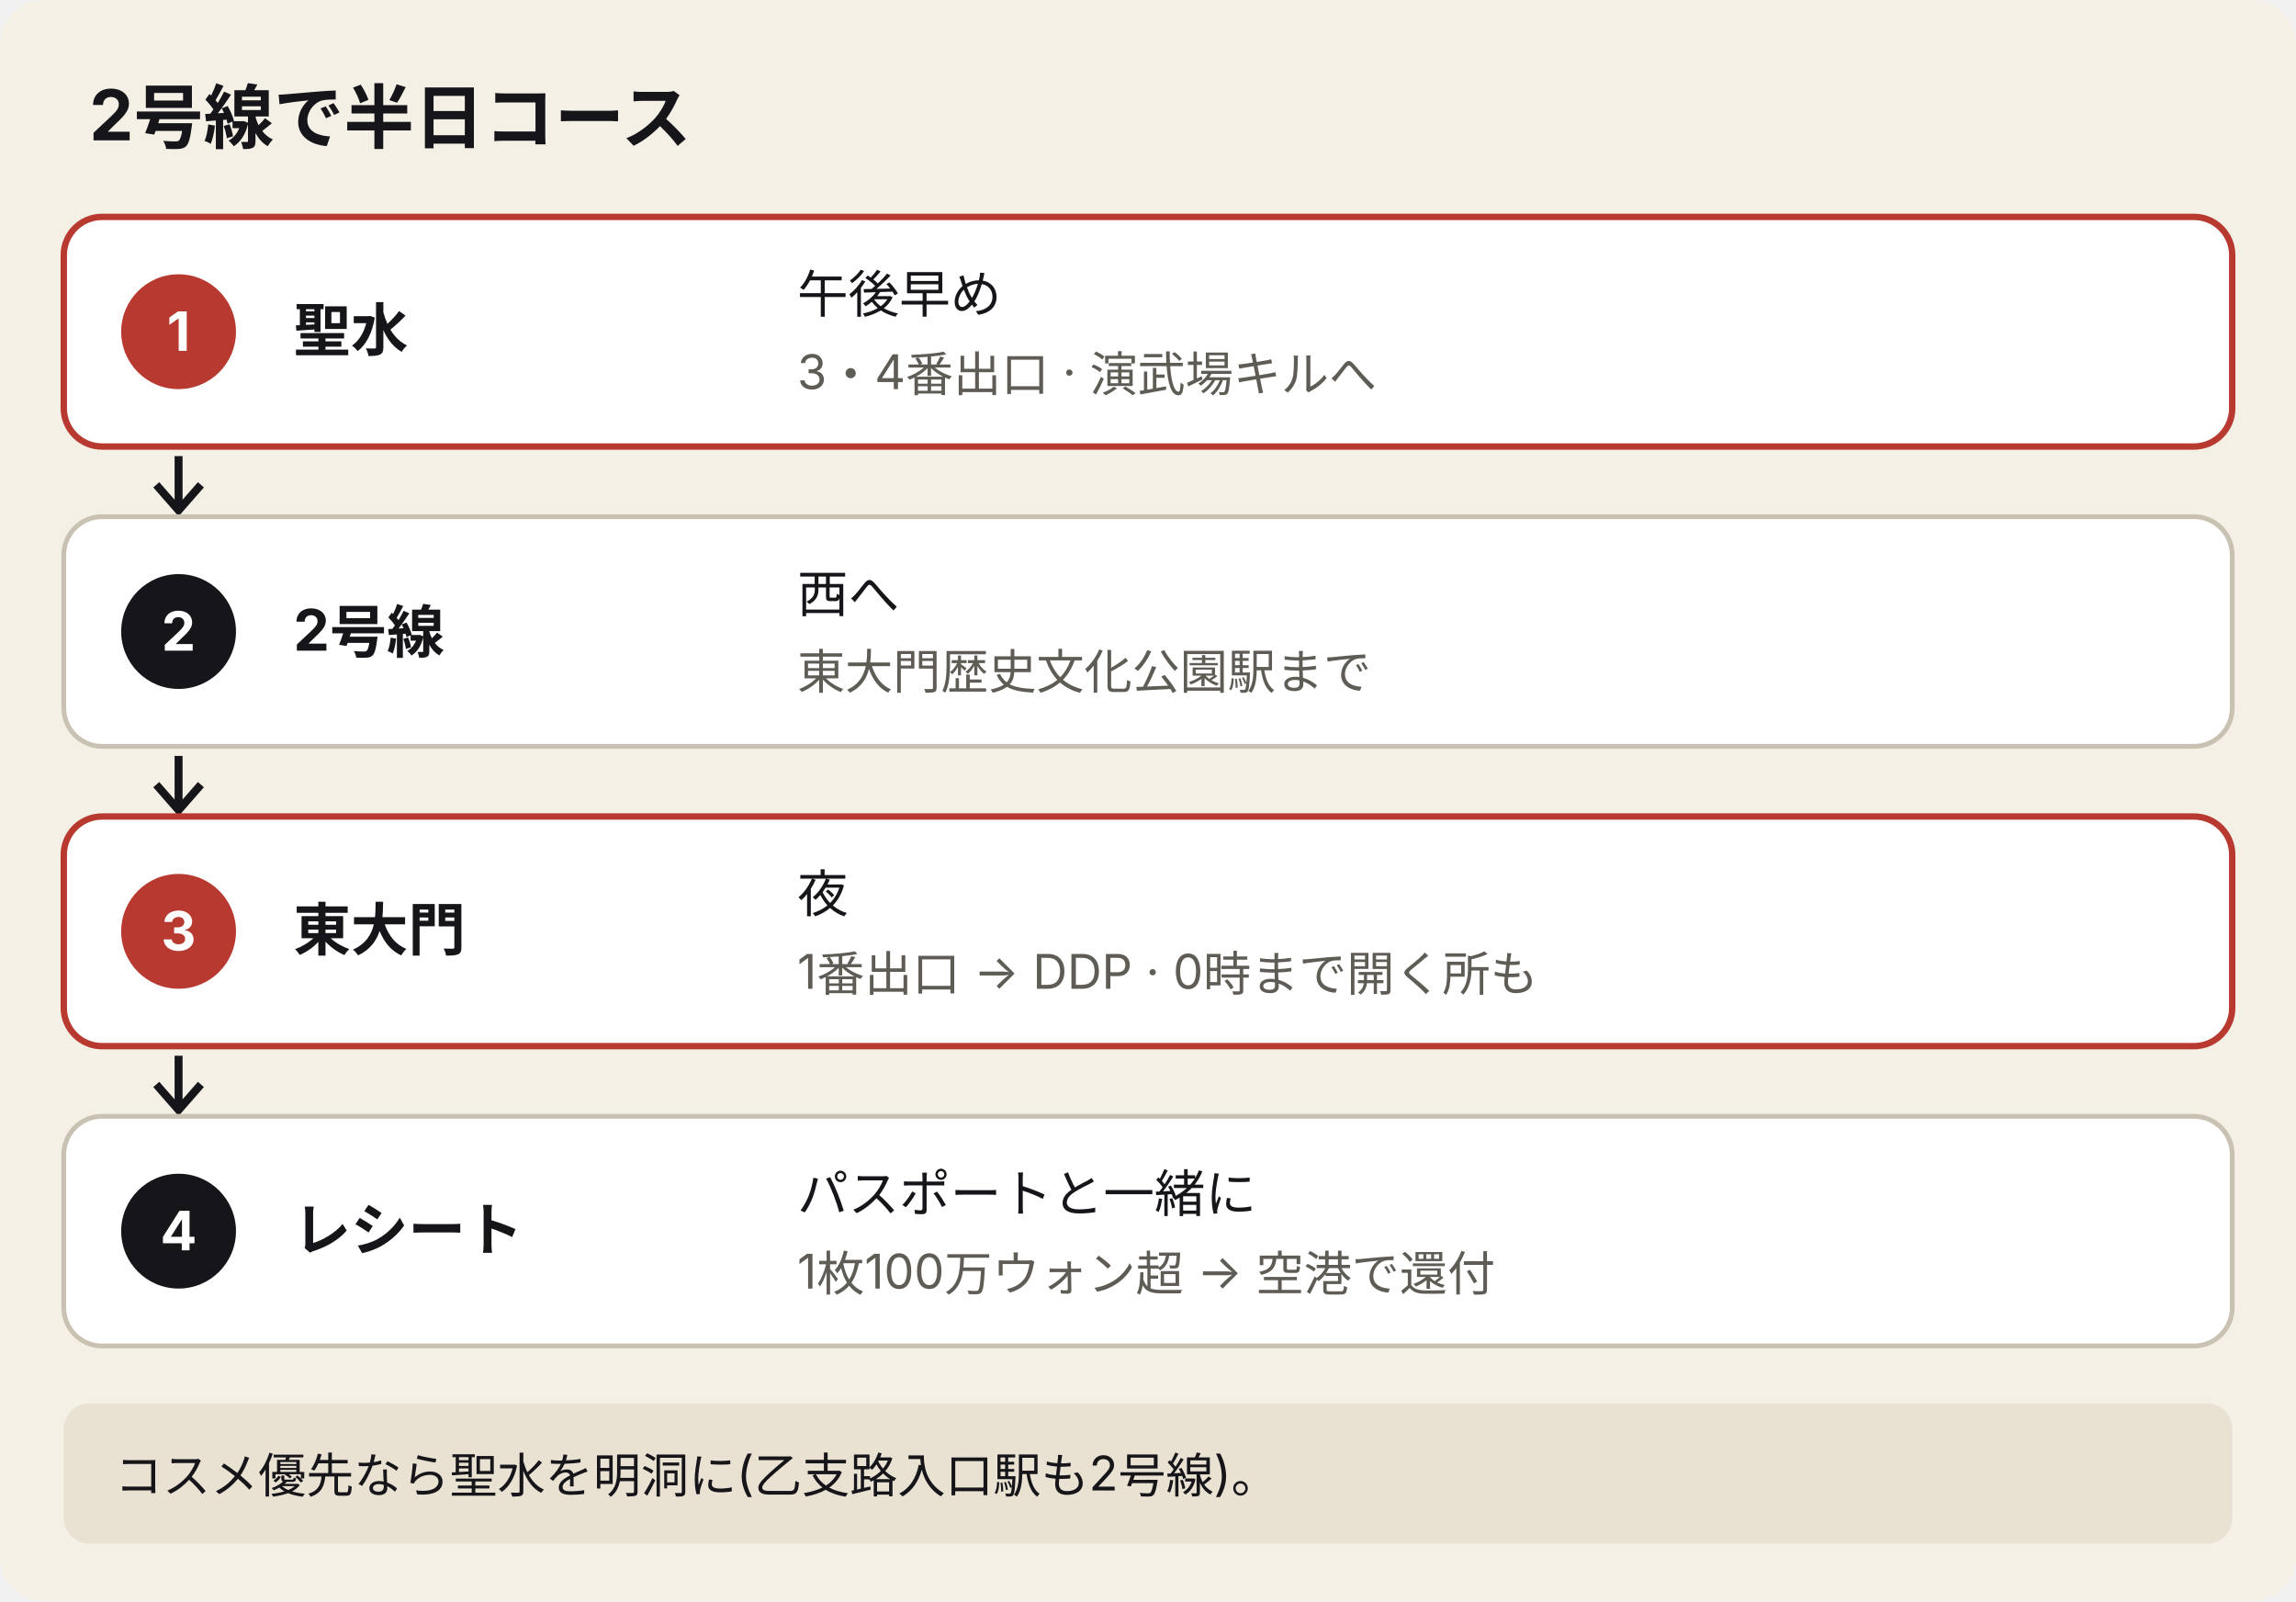
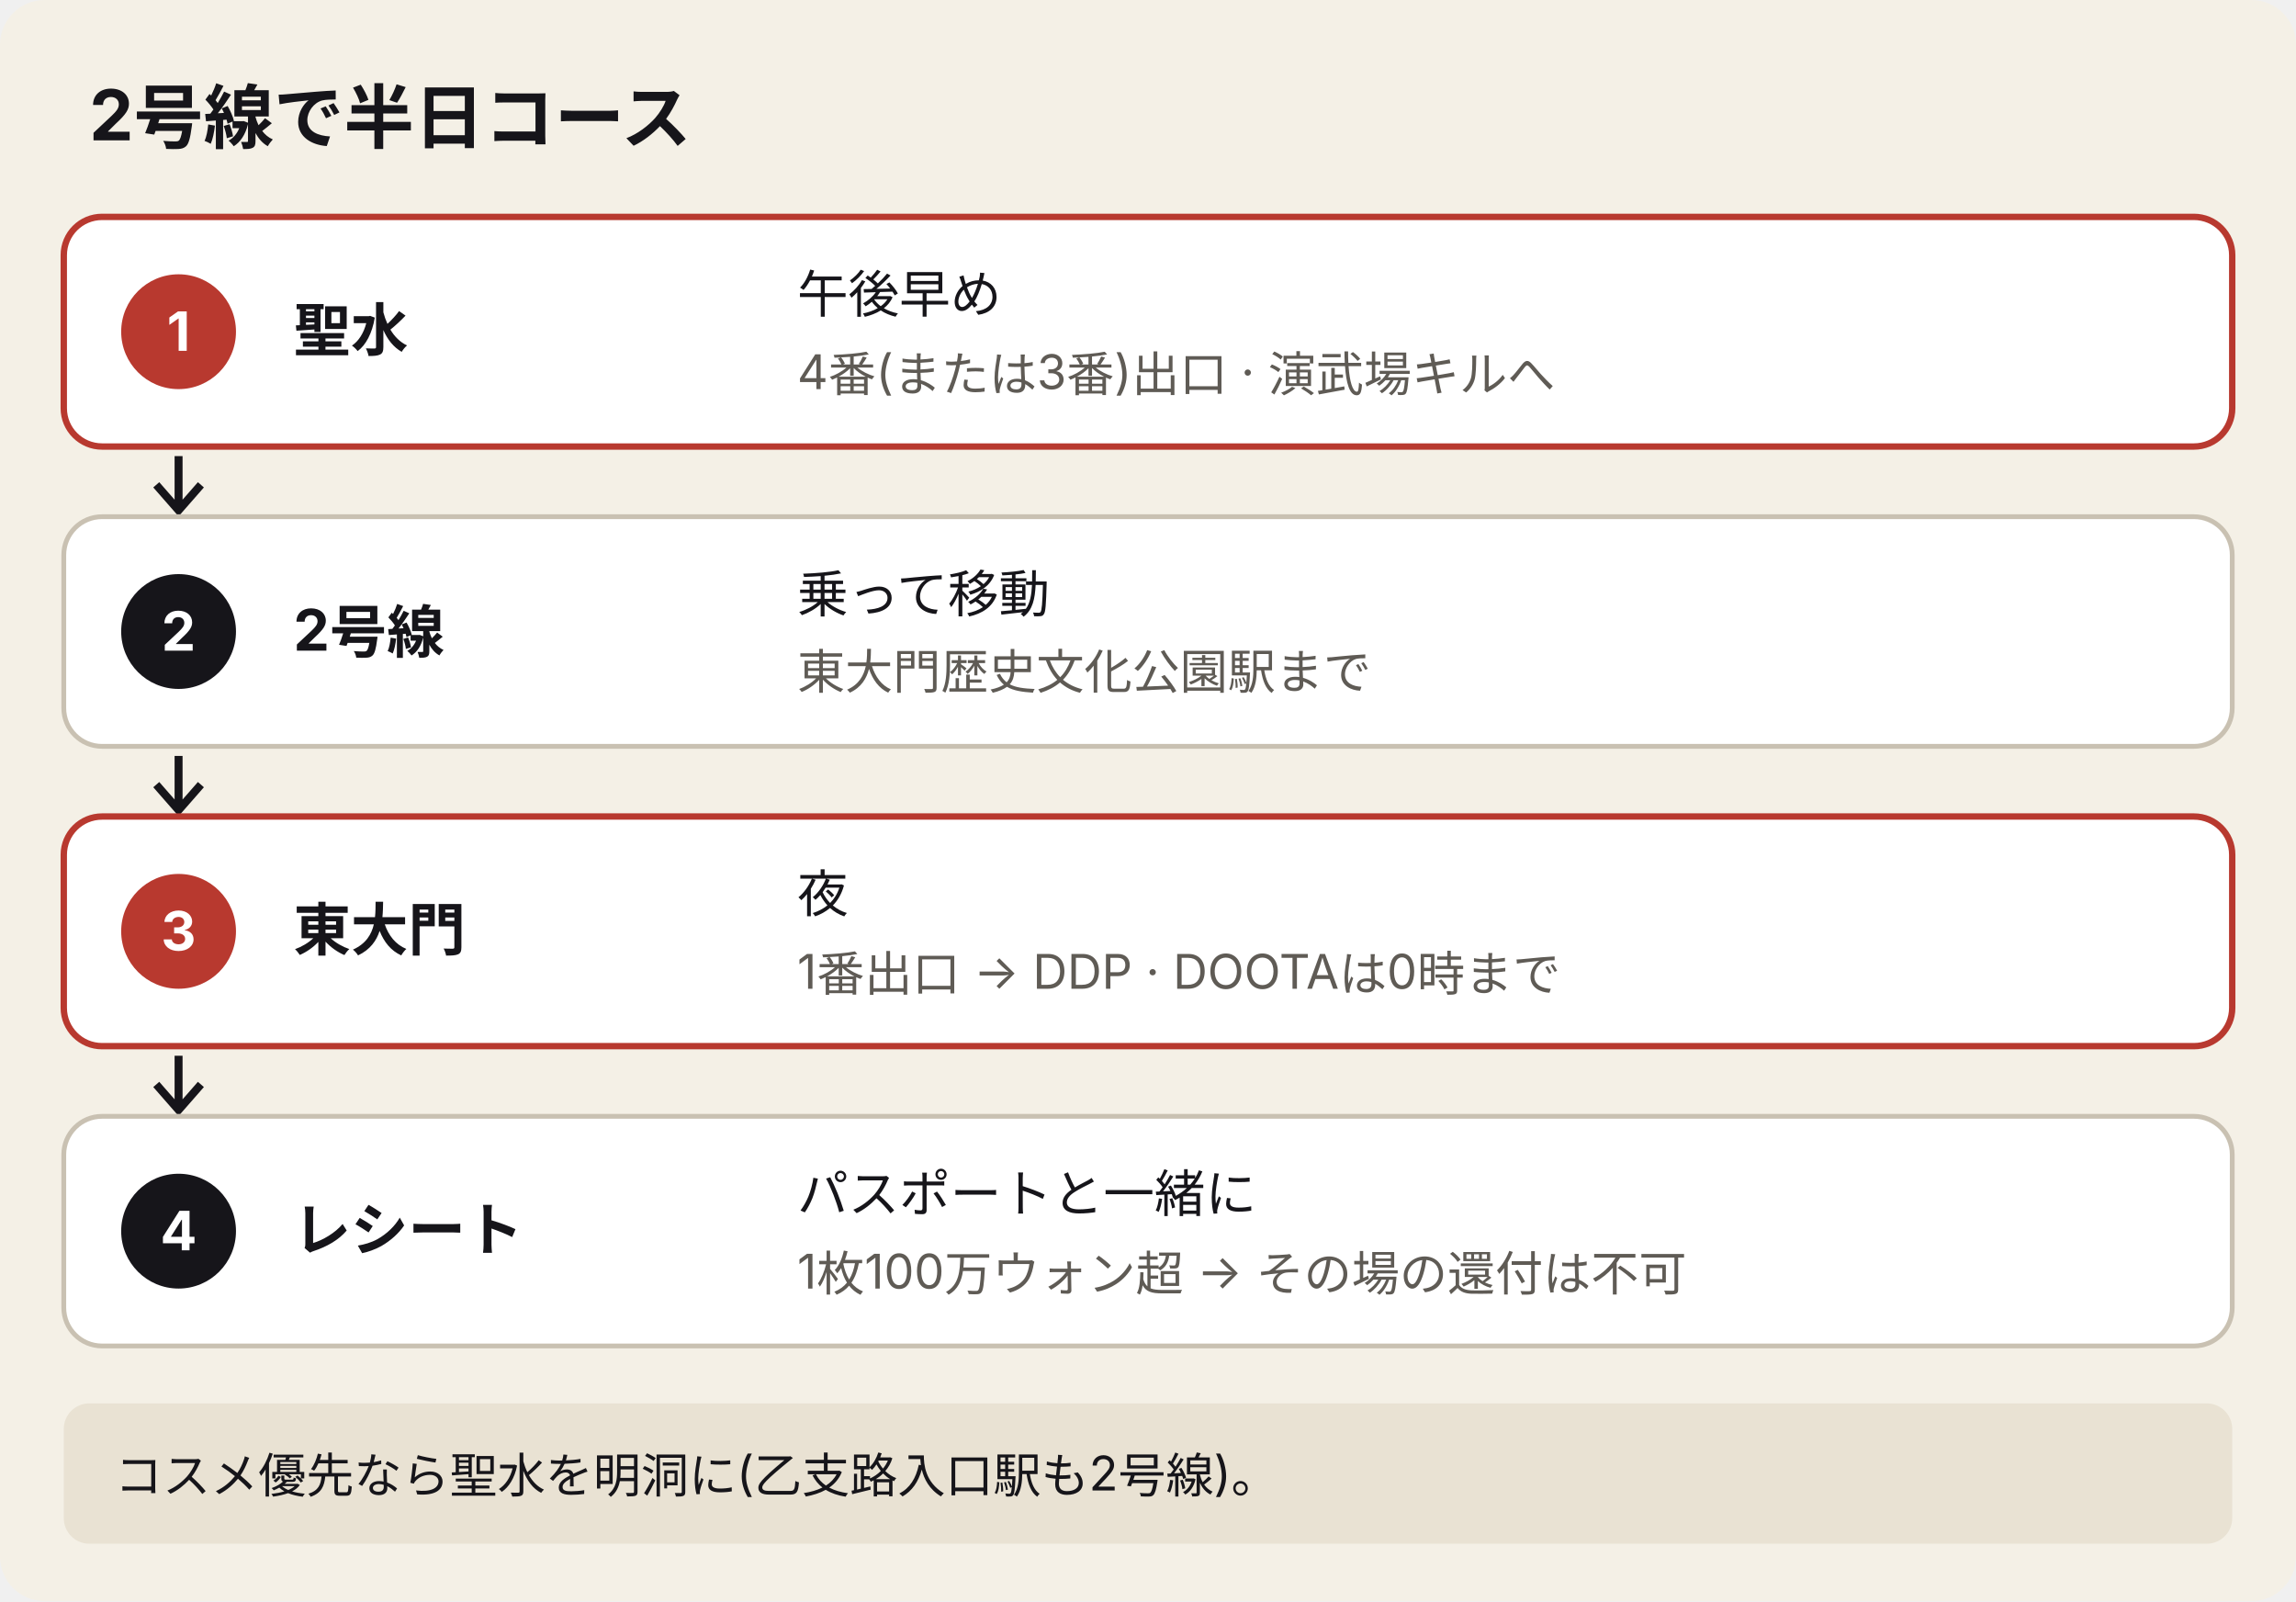
<svg xmlns="http://www.w3.org/2000/svg" viewBox="0 0 720 502" role="img" aria-label="2号線で半日コース" font-family="system-ui, -apple-system, &quot;Noto Sans KR&quot;, &quot;Noto Sans JP&quot;, &quot;Noto Sans TC&quot;, sans-serif">
  <rect x="0" y="0" width="720" height="502" rx="14" fill="#f4f0e6" />
  <text x="28" y="44" font-size="22" fill="#16151a" text-anchor="start" font-weight="bold">2号線で半日コース</text>
  <rect x="20" y="68" width="680" height="72" rx="12" fill="#ffffff" stroke="#b8392f" stroke-width="2" />
  <circle cx="56" cy="104.0" r="18" fill="#b8392f" />
  <text x="56" y="110.0" font-size="17" fill="#ffffff" text-anchor="middle" font-weight="bold">1</text>
  <text x="92" y="110.0" font-size="18" fill="#16151a" text-anchor="start" font-weight="bold">聖水</text>
  <text x="250" y="98" font-size="16" fill="#16151a" text-anchor="start" font-weight="normal">午後早め</text>
-   <text x="250" y="122" font-size="15" fill="#5f5b55" text-anchor="start" font-weight="normal">3・4番出口 · 演武場キルへ</text>
+   <text x="250" y="122" font-size="15" fill="#5f5b55" text-anchor="start" font-weight="normal">4番(または3番)出口 · 演武場キルへ</text>
  <path d="M56 143 L56 159 M49 152 L56 160 L63 152" stroke="#16151a" stroke-width="2.5" fill="none" />
  <rect x="20" y="162" width="680" height="72" rx="12" fill="#ffffff" stroke="#c9c1b2" stroke-width="1.5" />
  <circle cx="56" cy="198.0" r="18" fill="#16151a" />
  <text x="56" y="204.0" font-size="17" fill="#ffffff" text-anchor="middle" font-weight="bold">2</text>
  <text x="92" y="204.0" font-size="18" fill="#16151a" text-anchor="start" font-weight="bold">2号線</text>
-   <text x="250" y="192" font-size="16" fill="#16151a" text-anchor="start" font-weight="normal">西へ</text>
+   <text x="250" y="192" font-size="16" fill="#16151a" text-anchor="start" font-weight="normal">乗って移動</text>
  <text x="250" y="216" font-size="15" fill="#5f5b55" text-anchor="start" font-weight="normal">東大門歴史文化公園駅まで</text>
  <path d="M56 237 L56 253 M49 246 L56 254 L63 246" stroke="#16151a" stroke-width="2.5" fill="none" />
  <rect x="20" y="256" width="680" height="72" rx="12" fill="#ffffff" stroke="#b8392f" stroke-width="2" />
  <circle cx="56" cy="292.0" r="18" fill="#b8392f" />
  <text x="56" y="298.0" font-size="17" fill="#ffffff" text-anchor="middle" font-weight="bold">3</text>
  <text x="92" y="298.0" font-size="18" fill="#16151a" text-anchor="start" font-weight="bold">東大門</text>
  <text x="250" y="286" font-size="16" fill="#16151a" text-anchor="start" font-weight="normal">夜</text>
-   <text x="250" y="310" font-size="15" fill="#5f5b55" text-anchor="start" font-weight="normal">1番出口 → DDP · 0時まで開く所も</text>
+   <text x="250" y="310" font-size="15" fill="#5f5b55" text-anchor="start" font-weight="normal">1番出口 → DDP · DOOTAは0時まで</text>
  <path d="M56 331 L56 347 M49 340 L56 348 L63 340" stroke="#16151a" stroke-width="2.5" fill="none" />
  <rect x="20" y="350" width="680" height="72" rx="12" fill="#ffffff" stroke="#c9c1b2" stroke-width="1.5" />
  <circle cx="56" cy="386.0" r="18" fill="#16151a" />
  <text x="56" y="392.0" font-size="17" fill="#ffffff" text-anchor="middle" font-weight="bold">4</text>
  <text x="92" y="392.0" font-size="18" fill="#16151a" text-anchor="start" font-weight="bold">レシート</text>
  <text x="250" y="380" font-size="16" fill="#16151a" text-anchor="start" font-weight="normal">パスポートと一緒に</text>
-   <text x="250" y="404" font-size="15" fill="#5f5b55" text-anchor="start" font-weight="normal">1枚100万ウォン超 → 空港で還付</text>
+   <text x="250" y="404" font-size="15" fill="#5f5b55" text-anchor="start" font-weight="normal">1枚100万ウォン超 → その場の還付は不可</text>
  <rect x="20" y="440" width="680" height="44" rx="8" fill="#e9e2d3" />
  <text x="36" y="468" font-size="15" fill="#16151a" text-anchor="start" font-weight="normal">コスメ優先なら聖水を明洞に(乙支路入口駅も2号線)。</text>
</svg>
